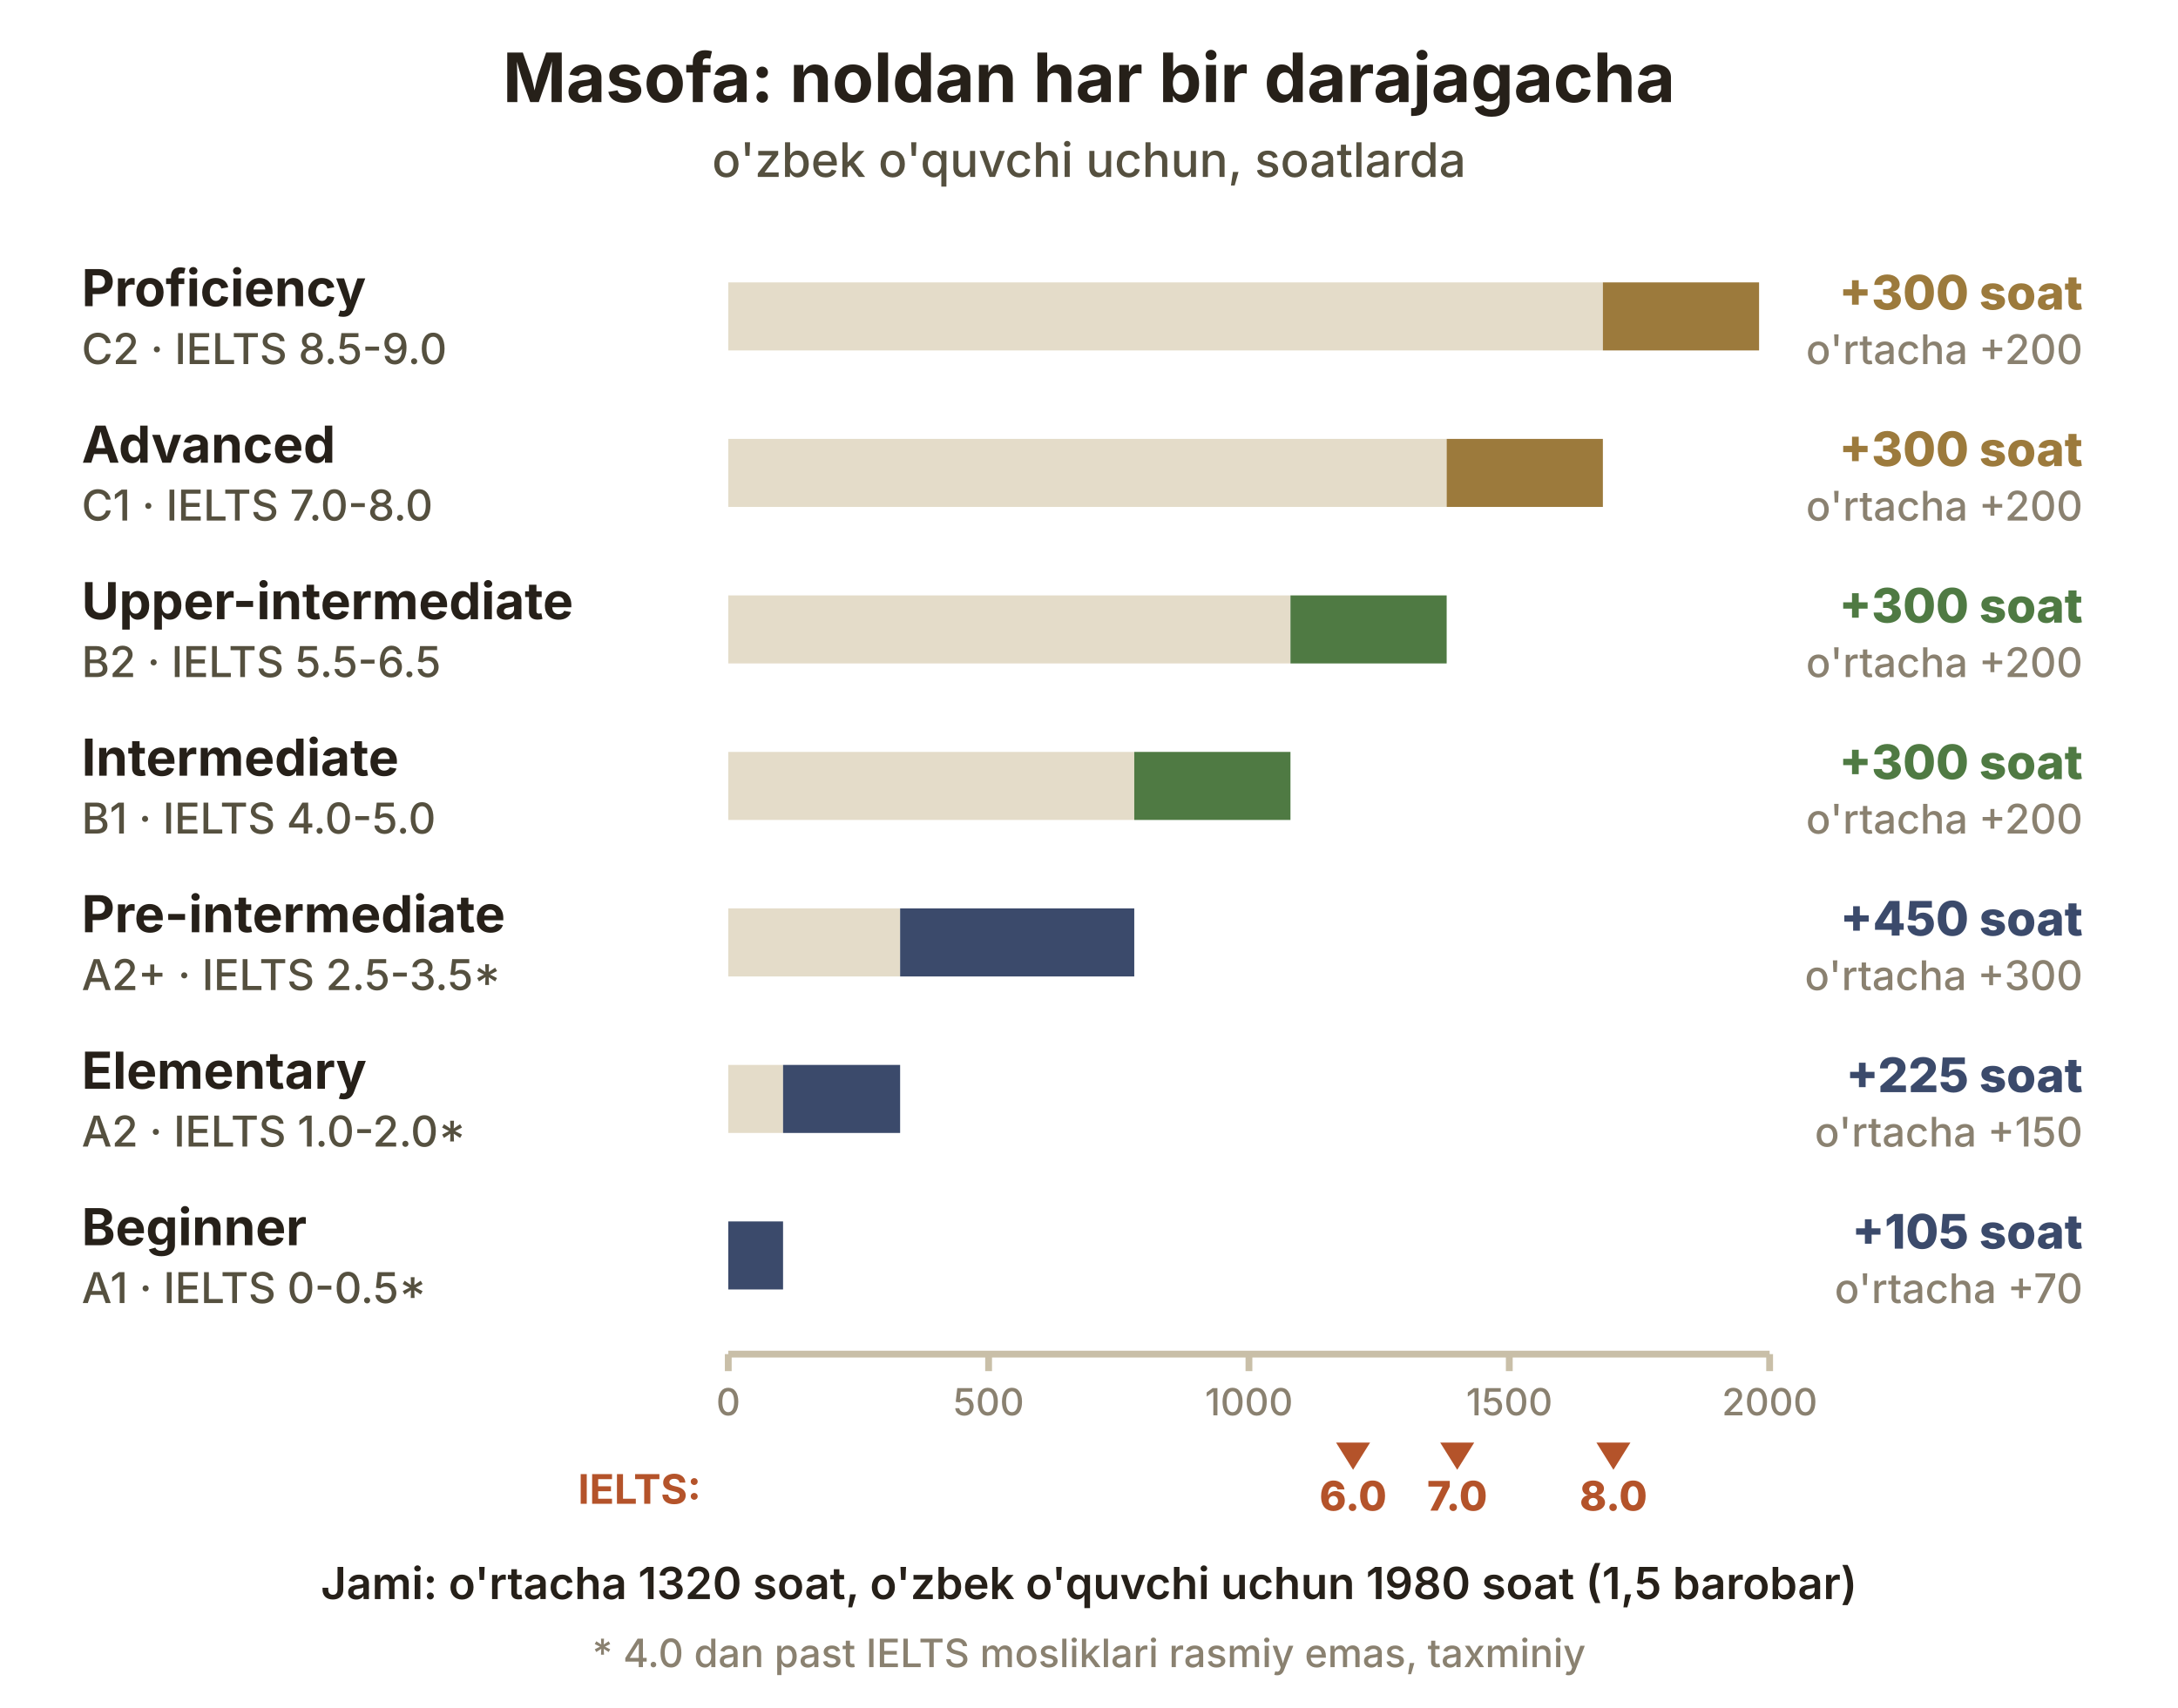
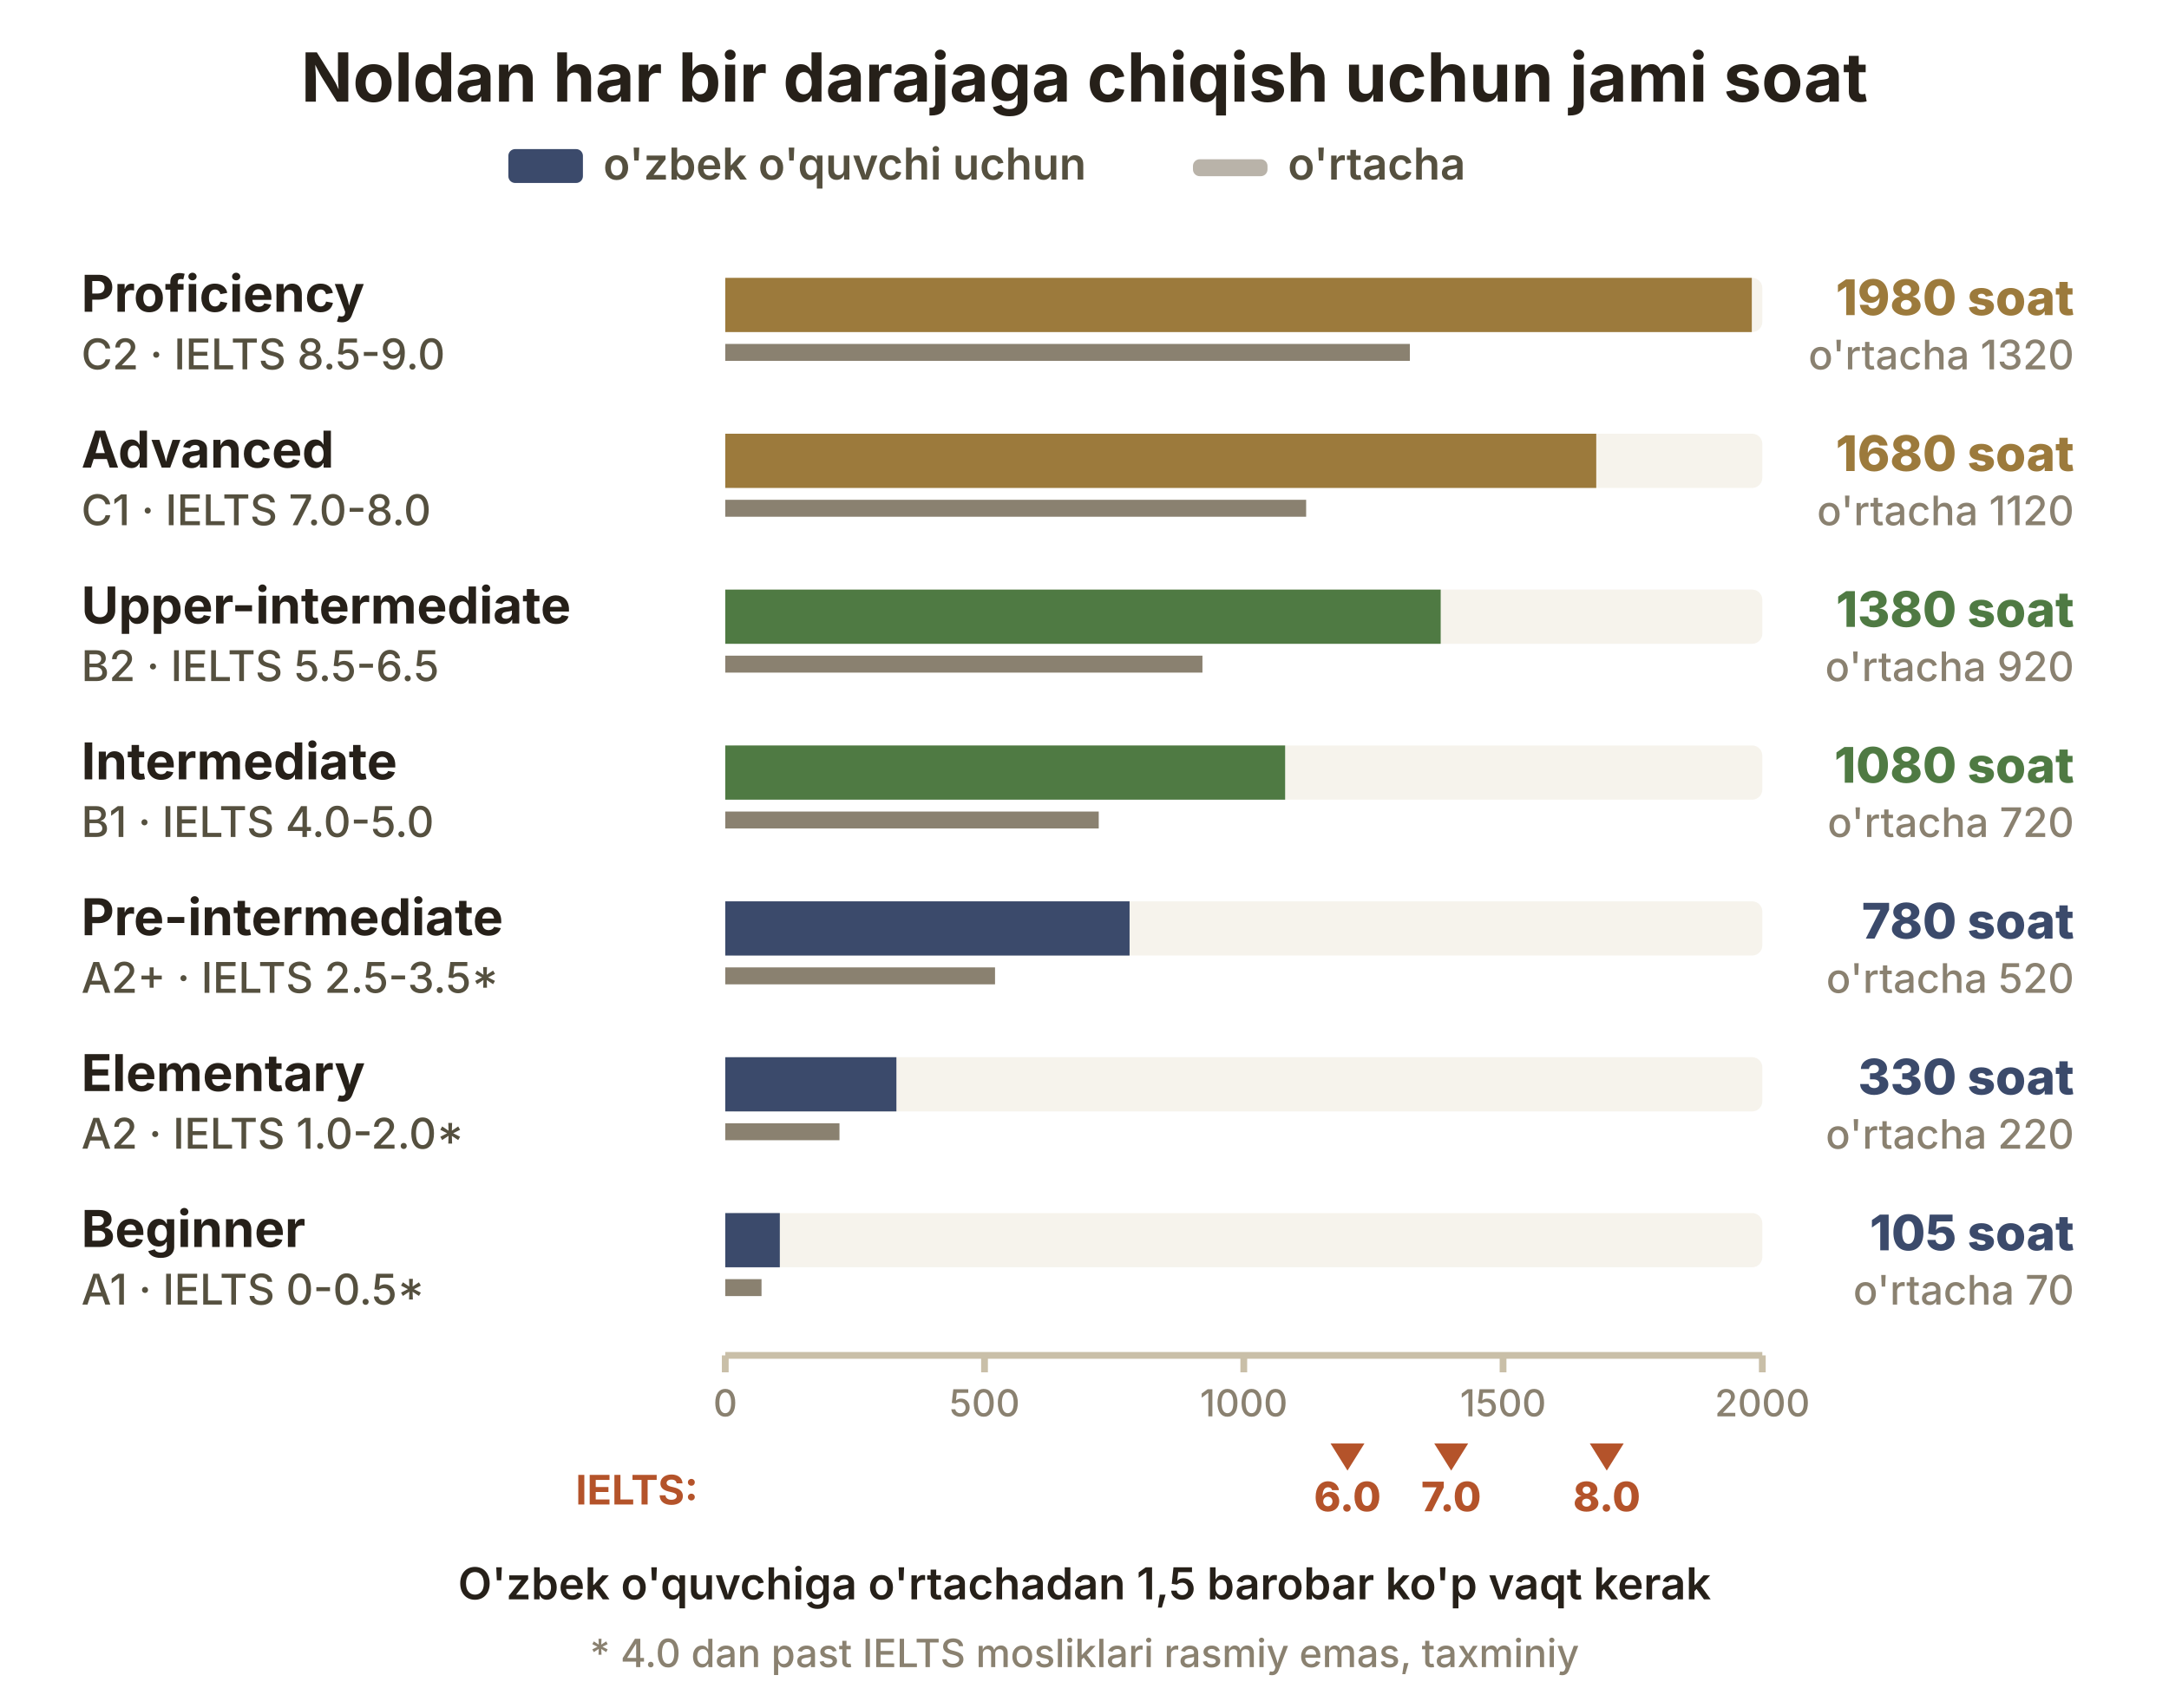
- <svg xmlns="http://www.w3.org/2000/svg" viewBox="0 0 640 502" width="640" height="502" role="img" aria-label="Noldan har bir darajagacha ketadigan soatlar: o'zbek o'quvchi uchun A1 105, A2 225, A2+ 450, B1, B2, C1 va C2 har biri 300 soat; jami 1980 soat. IELTS 6.0 taxminan 1200, 7.0 taxminan 1400, 8.0 taxminan 1700 soatda">
-   <text x="320" y="30" font-family="Inter, system-ui, -apple-system, 'Segoe UI', sans-serif" font-size="20" font-weight="700" fill="#262019" text-anchor="middle">Masofa: noldan har bir darajagacha</text>
-   <text x="320" y="52" font-family="Inter, system-ui, -apple-system, 'Segoe UI', sans-serif" font-size="14" font-weight="500" fill="#55503F" text-anchor="middle">o'zbek o'quvchi uchun, soatlarda</text>
+ <svg xmlns="http://www.w3.org/2000/svg" viewBox="0 0 640 504" width="640" height="504" role="img" aria-label="Noldan har bir darajaga chiqish uchun jami soat, o'zbek o'quvchi uchun: A1 105, A2 330, A2+ 780, B1 1080, B2 1380, C1 1680, C2 1980; o'rtacha: 70, 220, 520, 720, 920, 1120, 1320. IELTS 6.0 taxminan 1200, 7.0 taxminan 1400, 8.0 taxminan 1700 soatda">
+   <text x="320" y="30" font-family="Inter, system-ui, -apple-system, 'Segoe UI', sans-serif" font-size="20" font-weight="700" fill="#262019" text-anchor="middle">Noldan har bir darajaga chiqish uchun jami soat</text>
+   <rect x="150" y="44" width="22" height="10" rx="2" fill="#3B4A6B" />
+   <text x="178" y="53" font-family="Inter, system-ui, -apple-system, 'Segoe UI', sans-serif" font-size="13" font-weight="600" fill="#55503F" text-anchor="start">o'zbek o'quvchi uchun</text>
+   <rect x="352" y="47" width="22" height="5" rx="2" fill="#8A8170" opacity="0.6" />
+   <text x="380" y="53" font-family="Inter, system-ui, -apple-system, 'Segoe UI', sans-serif" font-size="13" font-weight="600" fill="#55503F" text-anchor="start">o'rtacha</text>
  <g class="pop" style="transition-delay:0.15s">
-     <text x="24" y="366" font-family="Inter, system-ui, -apple-system, 'Segoe UI', sans-serif" font-size="15" font-weight="700" fill="#262019" text-anchor="start">Beginner</text>
-     <text x="24" y="383" font-family="Inter, system-ui, -apple-system, 'Segoe UI', sans-serif" font-size="12.5" font-weight="500" fill="#55503F" text-anchor="start">A1 · IELTS 0-0.5*</text>
-     <text x="612" y="367" font-family="Inter, system-ui, -apple-system, 'Segoe UI', sans-serif" font-size="14" font-weight="800" fill="#3B4A6B" text-anchor="end">+105 soat</text>
-     <text x="612" y="383" font-family="Inter, system-ui, -apple-system, 'Segoe UI', sans-serif" font-size="12" font-weight="500" fill="#8A8170" text-anchor="end">o'rtacha +70</text>
+     <text x="24" y="368" font-family="Inter, system-ui, -apple-system, 'Segoe UI', sans-serif" font-size="15" font-weight="700" fill="#262019" text-anchor="start">Beginner</text>
+     <text x="24" y="385" font-family="Inter, system-ui, -apple-system, 'Segoe UI', sans-serif" font-size="12.5" font-weight="500" fill="#55503F" text-anchor="start">A1 · IELTS 0-0.5*</text>
+     <text x="612" y="369" font-family="Inter, system-ui, -apple-system, 'Segoe UI', sans-serif" font-size="14.5" font-weight="800" fill="#3B4A6B" text-anchor="end">105 soat</text>
+     <text x="612" y="385" font-family="Inter, system-ui, -apple-system, 'Segoe UI', sans-serif" font-size="12" font-weight="500" fill="#8A8170" text-anchor="end">o'rtacha 70</text>
  </g>
-   <path class="draw" pathLength="1" style="transition-delay:0.50s" d="M214.0,369 L230.1,369" stroke="#3B4A6B" stroke-width="20" fill="none" />
+   <rect x="214" y="358" width="306" height="16" rx="3" fill="#E4DCC9" opacity="0.35" />
+   <path class="draw" pathLength="1" style="transition-delay:0.25s" d="M214.0,366 L230.1,366" stroke="#3B4A6B" stroke-width="16" fill="none" />
+   <path class="draw" pathLength="1" style="transition-delay:0.45s" d="M214.0,380 L224.7,380" stroke="#8A8170" stroke-width="5" fill="none" />
  <g class="pop" style="transition-delay:0.37s">
-     <text x="24" y="320" font-family="Inter, system-ui, -apple-system, 'Segoe UI', sans-serif" font-size="15" font-weight="700" fill="#262019" text-anchor="start">Elementary</text>
-     <text x="24" y="337" font-family="Inter, system-ui, -apple-system, 'Segoe UI', sans-serif" font-size="12.5" font-weight="500" fill="#55503F" text-anchor="start">A2 · IELTS 1.0-2.0*</text>
-     <text x="612" y="321" font-family="Inter, system-ui, -apple-system, 'Segoe UI', sans-serif" font-size="14" font-weight="800" fill="#3B4A6B" text-anchor="end">+225 soat</text>
-     <text x="612" y="337" font-family="Inter, system-ui, -apple-system, 'Segoe UI', sans-serif" font-size="12" font-weight="500" fill="#8A8170" text-anchor="end">o'rtacha +150</text>
+     <text x="24" y="322" font-family="Inter, system-ui, -apple-system, 'Segoe UI', sans-serif" font-size="15" font-weight="700" fill="#262019" text-anchor="start">Elementary</text>
+     <text x="24" y="339" font-family="Inter, system-ui, -apple-system, 'Segoe UI', sans-serif" font-size="12.5" font-weight="500" fill="#55503F" text-anchor="start">A2 · IELTS 1.0-2.0*</text>
+     <text x="612" y="323" font-family="Inter, system-ui, -apple-system, 'Segoe UI', sans-serif" font-size="14.5" font-weight="800" fill="#3B4A6B" text-anchor="end">330 soat</text>
+     <text x="612" y="339" font-family="Inter, system-ui, -apple-system, 'Segoe UI', sans-serif" font-size="12" font-weight="500" fill="#8A8170" text-anchor="end">o'rtacha 220</text>
  </g>
-   <path class="draw" pathLength="1" style="transition-delay:0.37s" d="M214.0,323 L230.1,323" stroke="#E4DCC9" stroke-width="20" fill="none" />
-   <path class="draw" pathLength="1" style="transition-delay:0.72s" d="M230.1,323 L264.5,323" stroke="#3B4A6B" stroke-width="20" fill="none" />
+   <rect x="214" y="312" width="306" height="16" rx="3" fill="#E4DCC9" opacity="0.35" />
+   <path class="draw" pathLength="1" style="transition-delay:0.47s" d="M214.0,320 L264.5,320" stroke="#3B4A6B" stroke-width="16" fill="none" />
+   <path class="draw" pathLength="1" style="transition-delay:0.67s" d="M214.0,334 L247.7,334" stroke="#8A8170" stroke-width="5" fill="none" />
  <g class="pop" style="transition-delay:0.59s">
-     <text x="24" y="274" font-family="Inter, system-ui, -apple-system, 'Segoe UI', sans-serif" font-size="15" font-weight="700" fill="#262019" text-anchor="start">Pre-intermediate</text>
-     <text x="24" y="291" font-family="Inter, system-ui, -apple-system, 'Segoe UI', sans-serif" font-size="12.5" font-weight="500" fill="#55503F" text-anchor="start">A2+ · IELTS 2.5-3.5*</text>
-     <text x="612" y="275" font-family="Inter, system-ui, -apple-system, 'Segoe UI', sans-serif" font-size="14" font-weight="800" fill="#3B4A6B" text-anchor="end">+450 soat</text>
-     <text x="612" y="291" font-family="Inter, system-ui, -apple-system, 'Segoe UI', sans-serif" font-size="12" font-weight="500" fill="#8A8170" text-anchor="end">o'rtacha +300</text>
+     <text x="24" y="276" font-family="Inter, system-ui, -apple-system, 'Segoe UI', sans-serif" font-size="15" font-weight="700" fill="#262019" text-anchor="start">Pre-intermediate</text>
+     <text x="24" y="293" font-family="Inter, system-ui, -apple-system, 'Segoe UI', sans-serif" font-size="12.5" font-weight="500" fill="#55503F" text-anchor="start">A2+ · IELTS 2.5-3.5*</text>
+     <text x="612" y="277" font-family="Inter, system-ui, -apple-system, 'Segoe UI', sans-serif" font-size="14.5" font-weight="800" fill="#3B4A6B" text-anchor="end">780 soat</text>
+     <text x="612" y="293" font-family="Inter, system-ui, -apple-system, 'Segoe UI', sans-serif" font-size="12" font-weight="500" fill="#8A8170" text-anchor="end">o'rtacha 520</text>
  </g>
-   <path class="draw" pathLength="1" style="transition-delay:0.59s" d="M214.0,277 L264.5,277" stroke="#E4DCC9" stroke-width="20" fill="none" />
-   <path class="draw" pathLength="1" style="transition-delay:0.94s" d="M264.5,277 L333.3,277" stroke="#3B4A6B" stroke-width="20" fill="none" />
+   <rect x="214" y="266" width="306" height="16" rx="3" fill="#E4DCC9" opacity="0.35" />
+   <path class="draw" pathLength="1" style="transition-delay:0.69s" d="M214.0,274 L333.3,274" stroke="#3B4A6B" stroke-width="16" fill="none" />
+   <path class="draw" pathLength="1" style="transition-delay:0.89s" d="M214.0,288 L293.6,288" stroke="#8A8170" stroke-width="5" fill="none" />
  <g class="pop" style="transition-delay:0.81s">
-     <text x="24" y="228" font-family="Inter, system-ui, -apple-system, 'Segoe UI', sans-serif" font-size="15" font-weight="700" fill="#262019" text-anchor="start">Intermediate</text>
-     <text x="24" y="245" font-family="Inter, system-ui, -apple-system, 'Segoe UI', sans-serif" font-size="12.5" font-weight="500" fill="#55503F" text-anchor="start">B1 · IELTS 4.0-5.0</text>
-     <text x="612" y="229" font-family="Inter, system-ui, -apple-system, 'Segoe UI', sans-serif" font-size="14" font-weight="800" fill="#4F7A43" text-anchor="end">+300 soat</text>
-     <text x="612" y="245" font-family="Inter, system-ui, -apple-system, 'Segoe UI', sans-serif" font-size="12" font-weight="500" fill="#8A8170" text-anchor="end">o'rtacha +200</text>
+     <text x="24" y="230" font-family="Inter, system-ui, -apple-system, 'Segoe UI', sans-serif" font-size="15" font-weight="700" fill="#262019" text-anchor="start">Intermediate</text>
+     <text x="24" y="247" font-family="Inter, system-ui, -apple-system, 'Segoe UI', sans-serif" font-size="12.5" font-weight="500" fill="#55503F" text-anchor="start">B1 · IELTS 4.0-5.0</text>
+     <text x="612" y="231" font-family="Inter, system-ui, -apple-system, 'Segoe UI', sans-serif" font-size="14.5" font-weight="800" fill="#4F7A43" text-anchor="end">1080 soat</text>
+     <text x="612" y="247" font-family="Inter, system-ui, -apple-system, 'Segoe UI', sans-serif" font-size="12" font-weight="500" fill="#8A8170" text-anchor="end">o'rtacha 720</text>
  </g>
-   <path class="draw" pathLength="1" style="transition-delay:0.81s" d="M214.0,231 L333.3,231" stroke="#E4DCC9" stroke-width="20" fill="none" />
-   <path class="draw" pathLength="1" style="transition-delay:1.16s" d="M333.3,231 L379.2,231" stroke="#4F7A43" stroke-width="20" fill="none" />
+   <rect x="214" y="220" width="306" height="16" rx="3" fill="#E4DCC9" opacity="0.35" />
+   <path class="draw" pathLength="1" style="transition-delay:0.91s" d="M214.0,228 L379.2,228" stroke="#4F7A43" stroke-width="16" fill="none" />
+   <path class="draw" pathLength="1" style="transition-delay:1.11s" d="M214.0,242 L324.2,242" stroke="#8A8170" stroke-width="5" fill="none" />
  <g class="pop" style="transition-delay:1.03s">
-     <text x="24" y="182" font-family="Inter, system-ui, -apple-system, 'Segoe UI', sans-serif" font-size="15" font-weight="700" fill="#262019" text-anchor="start">Upper-intermediate</text>
-     <text x="24" y="199" font-family="Inter, system-ui, -apple-system, 'Segoe UI', sans-serif" font-size="12.5" font-weight="500" fill="#55503F" text-anchor="start">B2 · IELTS 5.5-6.5</text>
-     <text x="612" y="183" font-family="Inter, system-ui, -apple-system, 'Segoe UI', sans-serif" font-size="14" font-weight="800" fill="#4F7A43" text-anchor="end">+300 soat</text>
-     <text x="612" y="199" font-family="Inter, system-ui, -apple-system, 'Segoe UI', sans-serif" font-size="12" font-weight="500" fill="#8A8170" text-anchor="end">o'rtacha +200</text>
+     <text x="24" y="184" font-family="Inter, system-ui, -apple-system, 'Segoe UI', sans-serif" font-size="15" font-weight="700" fill="#262019" text-anchor="start">Upper-intermediate</text>
+     <text x="24" y="201" font-family="Inter, system-ui, -apple-system, 'Segoe UI', sans-serif" font-size="12.5" font-weight="500" fill="#55503F" text-anchor="start">B2 · IELTS 5.5-6.5</text>
+     <text x="612" y="185" font-family="Inter, system-ui, -apple-system, 'Segoe UI', sans-serif" font-size="14.5" font-weight="800" fill="#4F7A43" text-anchor="end">1380 soat</text>
+     <text x="612" y="201" font-family="Inter, system-ui, -apple-system, 'Segoe UI', sans-serif" font-size="12" font-weight="500" fill="#8A8170" text-anchor="end">o'rtacha 920</text>
  </g>
-   <path class="draw" pathLength="1" style="transition-delay:1.03s" d="M214.0,185 L379.2,185" stroke="#E4DCC9" stroke-width="20" fill="none" />
-   <path class="draw" pathLength="1" style="transition-delay:1.38s" d="M379.2,185 L425.1,185" stroke="#4F7A43" stroke-width="20" fill="none" />
+   <rect x="214" y="174" width="306" height="16" rx="3" fill="#E4DCC9" opacity="0.35" />
+   <path class="draw" pathLength="1" style="transition-delay:1.13s" d="M214.0,182 L425.1,182" stroke="#4F7A43" stroke-width="16" fill="none" />
+   <path class="draw" pathLength="1" style="transition-delay:1.33s" d="M214.0,196 L354.8,196" stroke="#8A8170" stroke-width="5" fill="none" />
  <g class="pop" style="transition-delay:1.25s">
-     <text x="24" y="136" font-family="Inter, system-ui, -apple-system, 'Segoe UI', sans-serif" font-size="15" font-weight="700" fill="#262019" text-anchor="start">Advanced</text>
-     <text x="24" y="153" font-family="Inter, system-ui, -apple-system, 'Segoe UI', sans-serif" font-size="12.5" font-weight="500" fill="#55503F" text-anchor="start">C1 · IELTS 7.0-8.0</text>
-     <text x="612" y="137" font-family="Inter, system-ui, -apple-system, 'Segoe UI', sans-serif" font-size="14" font-weight="800" fill="#9C7A3C" text-anchor="end">+300 soat</text>
-     <text x="612" y="153" font-family="Inter, system-ui, -apple-system, 'Segoe UI', sans-serif" font-size="12" font-weight="500" fill="#8A8170" text-anchor="end">o'rtacha +200</text>
+     <text x="24" y="138" font-family="Inter, system-ui, -apple-system, 'Segoe UI', sans-serif" font-size="15" font-weight="700" fill="#262019" text-anchor="start">Advanced</text>
+     <text x="24" y="155" font-family="Inter, system-ui, -apple-system, 'Segoe UI', sans-serif" font-size="12.5" font-weight="500" fill="#55503F" text-anchor="start">C1 · IELTS 7.0-8.0</text>
+     <text x="612" y="139" font-family="Inter, system-ui, -apple-system, 'Segoe UI', sans-serif" font-size="14.5" font-weight="800" fill="#9C7A3C" text-anchor="end">1680 soat</text>
+     <text x="612" y="155" font-family="Inter, system-ui, -apple-system, 'Segoe UI', sans-serif" font-size="12" font-weight="500" fill="#8A8170" text-anchor="end">o'rtacha 1120</text>
  </g>
-   <path class="draw" pathLength="1" style="transition-delay:1.25s" d="M214.0,139 L425.1,139" stroke="#E4DCC9" stroke-width="20" fill="none" />
-   <path class="draw" pathLength="1" style="transition-delay:1.60s" d="M425.1,139 L471.0,139" stroke="#9C7A3C" stroke-width="20" fill="none" />
+   <rect x="214" y="128" width="306" height="16" rx="3" fill="#E4DCC9" opacity="0.35" />
+   <path class="draw" pathLength="1" style="transition-delay:1.35s" d="M214.0,136 L471.0,136" stroke="#9C7A3C" stroke-width="16" fill="none" />
+   <path class="draw" pathLength="1" style="transition-delay:1.55s" d="M214.0,150 L385.4,150" stroke="#8A8170" stroke-width="5" fill="none" />
  <g class="pop" style="transition-delay:1.47s">
-     <text x="24" y="90" font-family="Inter, system-ui, -apple-system, 'Segoe UI', sans-serif" font-size="15" font-weight="700" fill="#262019" text-anchor="start">Proficiency</text>
-     <text x="24" y="107" font-family="Inter, system-ui, -apple-system, 'Segoe UI', sans-serif" font-size="12.5" font-weight="500" fill="#55503F" text-anchor="start">C2 · IELTS 8.5-9.0</text>
-     <text x="612" y="91" font-family="Inter, system-ui, -apple-system, 'Segoe UI', sans-serif" font-size="14" font-weight="800" fill="#9C7A3C" text-anchor="end">+300 soat</text>
-     <text x="612" y="107" font-family="Inter, system-ui, -apple-system, 'Segoe UI', sans-serif" font-size="12" font-weight="500" fill="#8A8170" text-anchor="end">o'rtacha +200</text>
+     <text x="24" y="92" font-family="Inter, system-ui, -apple-system, 'Segoe UI', sans-serif" font-size="15" font-weight="700" fill="#262019" text-anchor="start">Proficiency</text>
+     <text x="24" y="109" font-family="Inter, system-ui, -apple-system, 'Segoe UI', sans-serif" font-size="12.5" font-weight="500" fill="#55503F" text-anchor="start">C2 · IELTS 8.5-9.0</text>
+     <text x="612" y="93" font-family="Inter, system-ui, -apple-system, 'Segoe UI', sans-serif" font-size="14.5" font-weight="800" fill="#9C7A3C" text-anchor="end">1980 soat</text>
+     <text x="612" y="109" font-family="Inter, system-ui, -apple-system, 'Segoe UI', sans-serif" font-size="12" font-weight="500" fill="#8A8170" text-anchor="end">o'rtacha 1320</text>
  </g>
-   <path class="draw" pathLength="1" style="transition-delay:1.47s" d="M214.0,93 L471.0,93" stroke="#E4DCC9" stroke-width="20" fill="none" />
-   <path class="draw" pathLength="1" style="transition-delay:1.82s" d="M471.0,93 L516.9,93" stroke="#9C7A3C" stroke-width="20" fill="none" />
-   <line x1="214" y1="398" x2="520.0" y2="398" stroke="#C9BFA8" stroke-width="2" />
-   <line x1="214.0" y1="398" x2="214.0" y2="403" stroke="#C9BFA8" stroke-width="2" />
-   <text x="214.0" y="416" font-family="Inter, system-ui, -apple-system, 'Segoe UI', sans-serif" font-size="11" font-weight="500" fill="#8A8170" text-anchor="middle">0</text>
-   <line x1="290.5" y1="398" x2="290.5" y2="403" stroke="#C9BFA8" stroke-width="2" />
-   <text x="290.5" y="416" font-family="Inter, system-ui, -apple-system, 'Segoe UI', sans-serif" font-size="11" font-weight="500" fill="#8A8170" text-anchor="middle">500</text>
-   <line x1="367.0" y1="398" x2="367.0" y2="403" stroke="#C9BFA8" stroke-width="2" />
-   <text x="367.0" y="416" font-family="Inter, system-ui, -apple-system, 'Segoe UI', sans-serif" font-size="11" font-weight="500" fill="#8A8170" text-anchor="middle">1000</text>
-   <line x1="443.5" y1="398" x2="443.5" y2="403" stroke="#C9BFA8" stroke-width="2" />
-   <text x="443.5" y="416" font-family="Inter, system-ui, -apple-system, 'Segoe UI', sans-serif" font-size="11" font-weight="500" fill="#8A8170" text-anchor="middle">1500</text>
-   <line x1="520.0" y1="398" x2="520.0" y2="403" stroke="#C9BFA8" stroke-width="2" />
-   <text x="520.0" y="416" font-family="Inter, system-ui, -apple-system, 'Segoe UI', sans-serif" font-size="11" font-weight="500" fill="#8A8170" text-anchor="middle">2000</text>
+   <rect x="214" y="82" width="306" height="16" rx="3" fill="#E4DCC9" opacity="0.35" />
+   <path class="draw" pathLength="1" style="transition-delay:1.57s" d="M214.0,90 L516.9,90" stroke="#9C7A3C" stroke-width="16" fill="none" />
+   <path class="draw" pathLength="1" style="transition-delay:1.77s" d="M214.0,104 L416.0,104" stroke="#8A8170" stroke-width="5" fill="none" />
+   <line x1="214" y1="400" x2="520.0" y2="400" stroke="#C9BFA8" stroke-width="2" />
+   <line x1="214.0" y1="400" x2="214.0" y2="405" stroke="#C9BFA8" stroke-width="2" />
+   <text x="214.0" y="418" font-family="Inter, system-ui, -apple-system, 'Segoe UI', sans-serif" font-size="11" font-weight="500" fill="#8A8170" text-anchor="middle">0</text>
+   <line x1="290.5" y1="400" x2="290.5" y2="405" stroke="#C9BFA8" stroke-width="2" />
+   <text x="290.5" y="418" font-family="Inter, system-ui, -apple-system, 'Segoe UI', sans-serif" font-size="11" font-weight="500" fill="#8A8170" text-anchor="middle">500</text>
+   <line x1="367.0" y1="400" x2="367.0" y2="405" stroke="#C9BFA8" stroke-width="2" />
+   <text x="367.0" y="418" font-family="Inter, system-ui, -apple-system, 'Segoe UI', sans-serif" font-size="11" font-weight="500" fill="#8A8170" text-anchor="middle">1000</text>
+   <line x1="443.5" y1="400" x2="443.5" y2="405" stroke="#C9BFA8" stroke-width="2" />
+   <text x="443.5" y="418" font-family="Inter, system-ui, -apple-system, 'Segoe UI', sans-serif" font-size="11" font-weight="500" fill="#8A8170" text-anchor="middle">1500</text>
+   <line x1="520.0" y1="400" x2="520.0" y2="405" stroke="#C9BFA8" stroke-width="2" />
+   <text x="520.0" y="418" font-family="Inter, system-ui, -apple-system, 'Segoe UI', sans-serif" font-size="11" font-weight="500" fill="#8A8170" text-anchor="middle">2000</text>
  <g class="pop" style="transition-delay:1.80s">
-     <text x="206" y="442" font-family="Inter, system-ui, -apple-system, 'Segoe UI', sans-serif" font-size="12" font-weight="700" fill="#B4532A" text-anchor="end">IELTS:</text>
+     <text x="206" y="444" font-family="Inter, system-ui, -apple-system, 'Segoe UI', sans-serif" font-size="12" font-weight="700" fill="#B4532A" text-anchor="end">IELTS:</text>
  </g>
  <g class="pop" style="transition-delay:1.90s">
-     <path d="M392.6,424 L402.6,424 L397.6,432 Z" fill="#B4532A" />
-     <text x="397.6" y="444" font-family="Inter, system-ui, -apple-system, 'Segoe UI', sans-serif" font-size="12" font-weight="800" fill="#B4532A" text-anchor="middle">6.0</text>
+     <path d="M392.6,426 L402.6,426 L397.6,434 Z" fill="#B4532A" />
+     <text x="397.6" y="446" font-family="Inter, system-ui, -apple-system, 'Segoe UI', sans-serif" font-size="12" font-weight="800" fill="#B4532A" text-anchor="middle">6.0</text>
  </g>
  <g class="pop" style="transition-delay:2.02s">
-     <path d="M423.2,424 L433.2,424 L428.2,432 Z" fill="#B4532A" />
-     <text x="428.2" y="444" font-family="Inter, system-ui, -apple-system, 'Segoe UI', sans-serif" font-size="12" font-weight="800" fill="#B4532A" text-anchor="middle">7.0</text>
+     <path d="M423.2,426 L433.2,426 L428.2,434 Z" fill="#B4532A" />
+     <text x="428.2" y="446" font-family="Inter, system-ui, -apple-system, 'Segoe UI', sans-serif" font-size="12" font-weight="800" fill="#B4532A" text-anchor="middle">7.0</text>
  </g>
  <g class="pop" style="transition-delay:2.14s">
-     <path d="M469.1,424 L479.1,424 L474.1,432 Z" fill="#B4532A" />
-     <text x="474.1" y="444" font-family="Inter, system-ui, -apple-system, 'Segoe UI', sans-serif" font-size="12" font-weight="800" fill="#B4532A" text-anchor="middle">8.0</text>
+     <path d="M469.1,426 L479.1,426 L474.1,434 Z" fill="#B4532A" />
+     <text x="474.1" y="446" font-family="Inter, system-ui, -apple-system, 'Segoe UI', sans-serif" font-size="12" font-weight="800" fill="#B4532A" text-anchor="middle">8.0</text>
  </g>
-   <text x="320" y="470" font-family="Inter, system-ui, -apple-system, 'Segoe UI', sans-serif" font-size="13" font-weight="600" fill="#262019" text-anchor="middle">Jami: o'rtacha 1320 soat, o'zbek o'quvchi uchun 1980 soat (1,5 barobar)</text>
-   <text x="320" y="490" font-family="Inter, system-ui, -apple-system, 'Segoe UI', sans-serif" font-size="11.5" font-weight="500" fill="#8A8170" text-anchor="middle">* 4.0 dan past IELTS mosliklari rasmiy emas, taxminiy</text>
+   <text x="320" y="472" font-family="Inter, system-ui, -apple-system, 'Segoe UI', sans-serif" font-size="13" font-weight="600" fill="#262019" text-anchor="middle">O'zbek o'quvchiga o'rtachadan 1,5 barobar ko'p vaqt kerak</text>
+   <text x="320" y="492" font-family="Inter, system-ui, -apple-system, 'Segoe UI', sans-serif" font-size="11.5" font-weight="500" fill="#8A8170" text-anchor="middle">* 4.0 dan past IELTS mosliklari rasmiy emas, taxminiy</text>
</svg>
